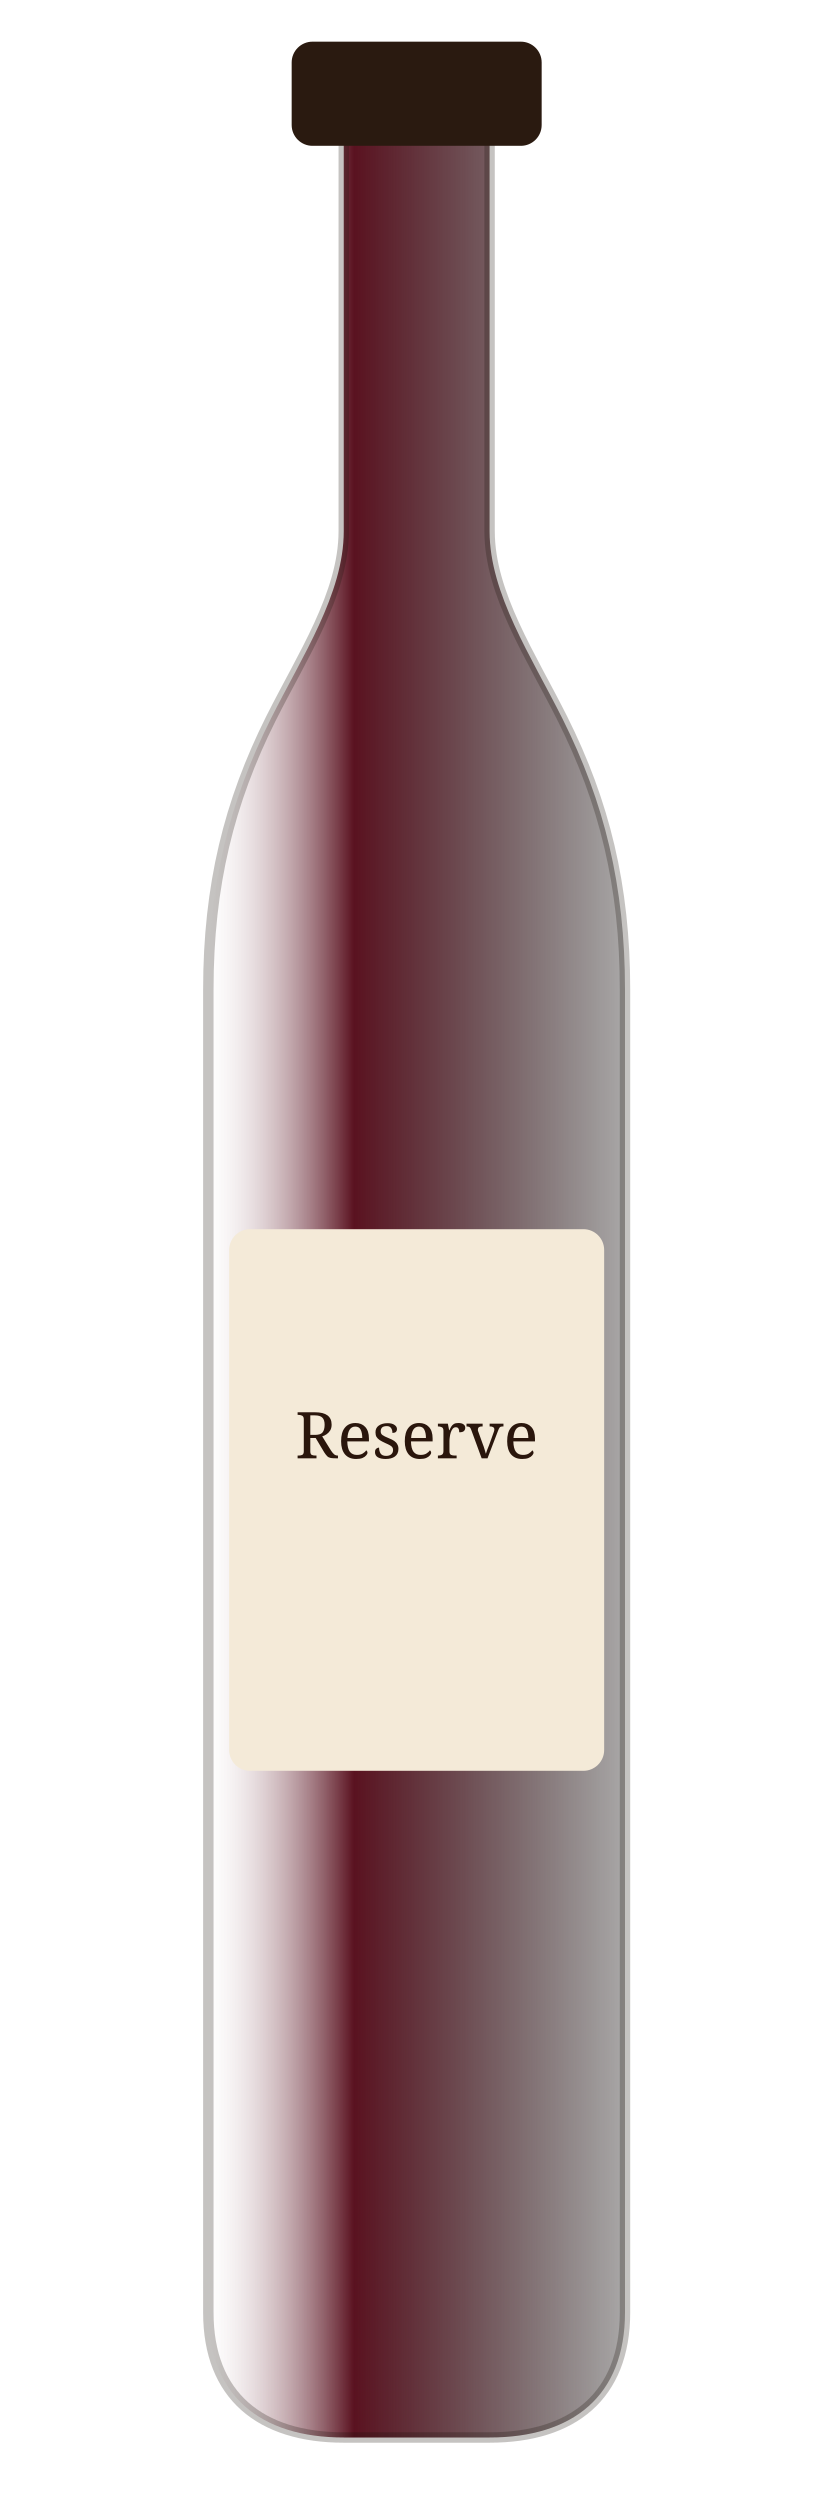
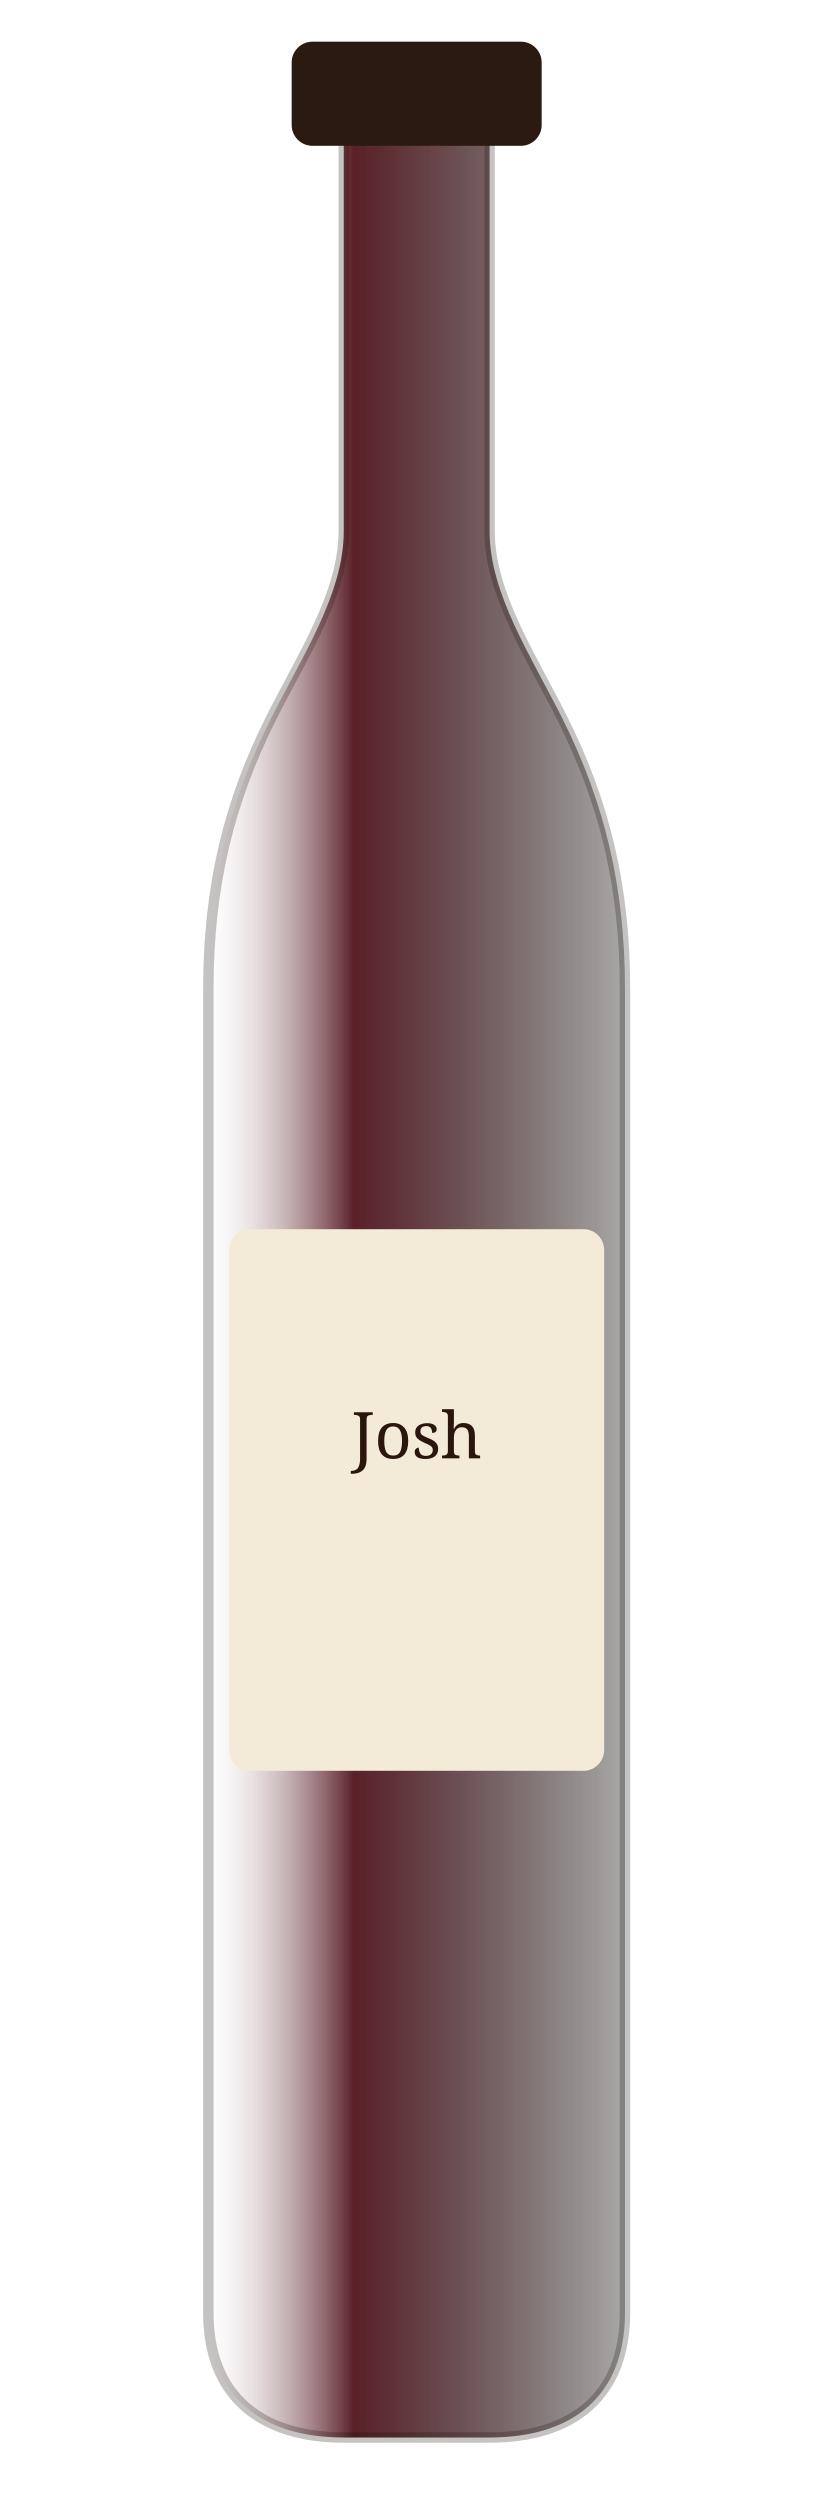
<svg xmlns="http://www.w3.org/2000/svg" viewBox="0 0 80 240" width="80" height="240">
  <defs>
    <linearGradient id="g" x1="0" y1="0" x2="1" y2="0">
      <stop offset="0" stop-color="#ffffff" stop-opacity=".22" />
-       <stop offset=".35" stop-color="#5a1220" />
+       <stop offset=".35" stop-color="#5a2028" />
      <stop offset="1" stop-color="#0a0504" stop-opacity=".35" />
    </linearGradient>
  </defs>
  <path d="M36 8h8c2 0 3 2 3 5v38c0 6 4 12 7 18 4 8 6 16 6 26v127c0 8-5 12-13 12H33c-8 0-13-4-13-12V95c0-10 2-18 6-26 3-6 7-12 7-18V13c0-3 1-5 3-5z" fill="url(#g)" stroke="#1a100a" stroke-opacity=".25" />
  <rect x="28" y="4" width="24" height="10" rx="2" fill="#2a1a10" />
  <rect x="22" y="118" width="36" height="52" rx="2" fill="#f4ead8" />
-   <text x="40" y="140" text-anchor="middle" font-family="Georgia,serif" font-size="6.2" fill="#2a160c">Reserve</text>
+   <text x="40" y="140" text-anchor="middle" font-family="Georgia,serif" font-size="6.2" fill="#2a160c">Josh</text>
</svg>
